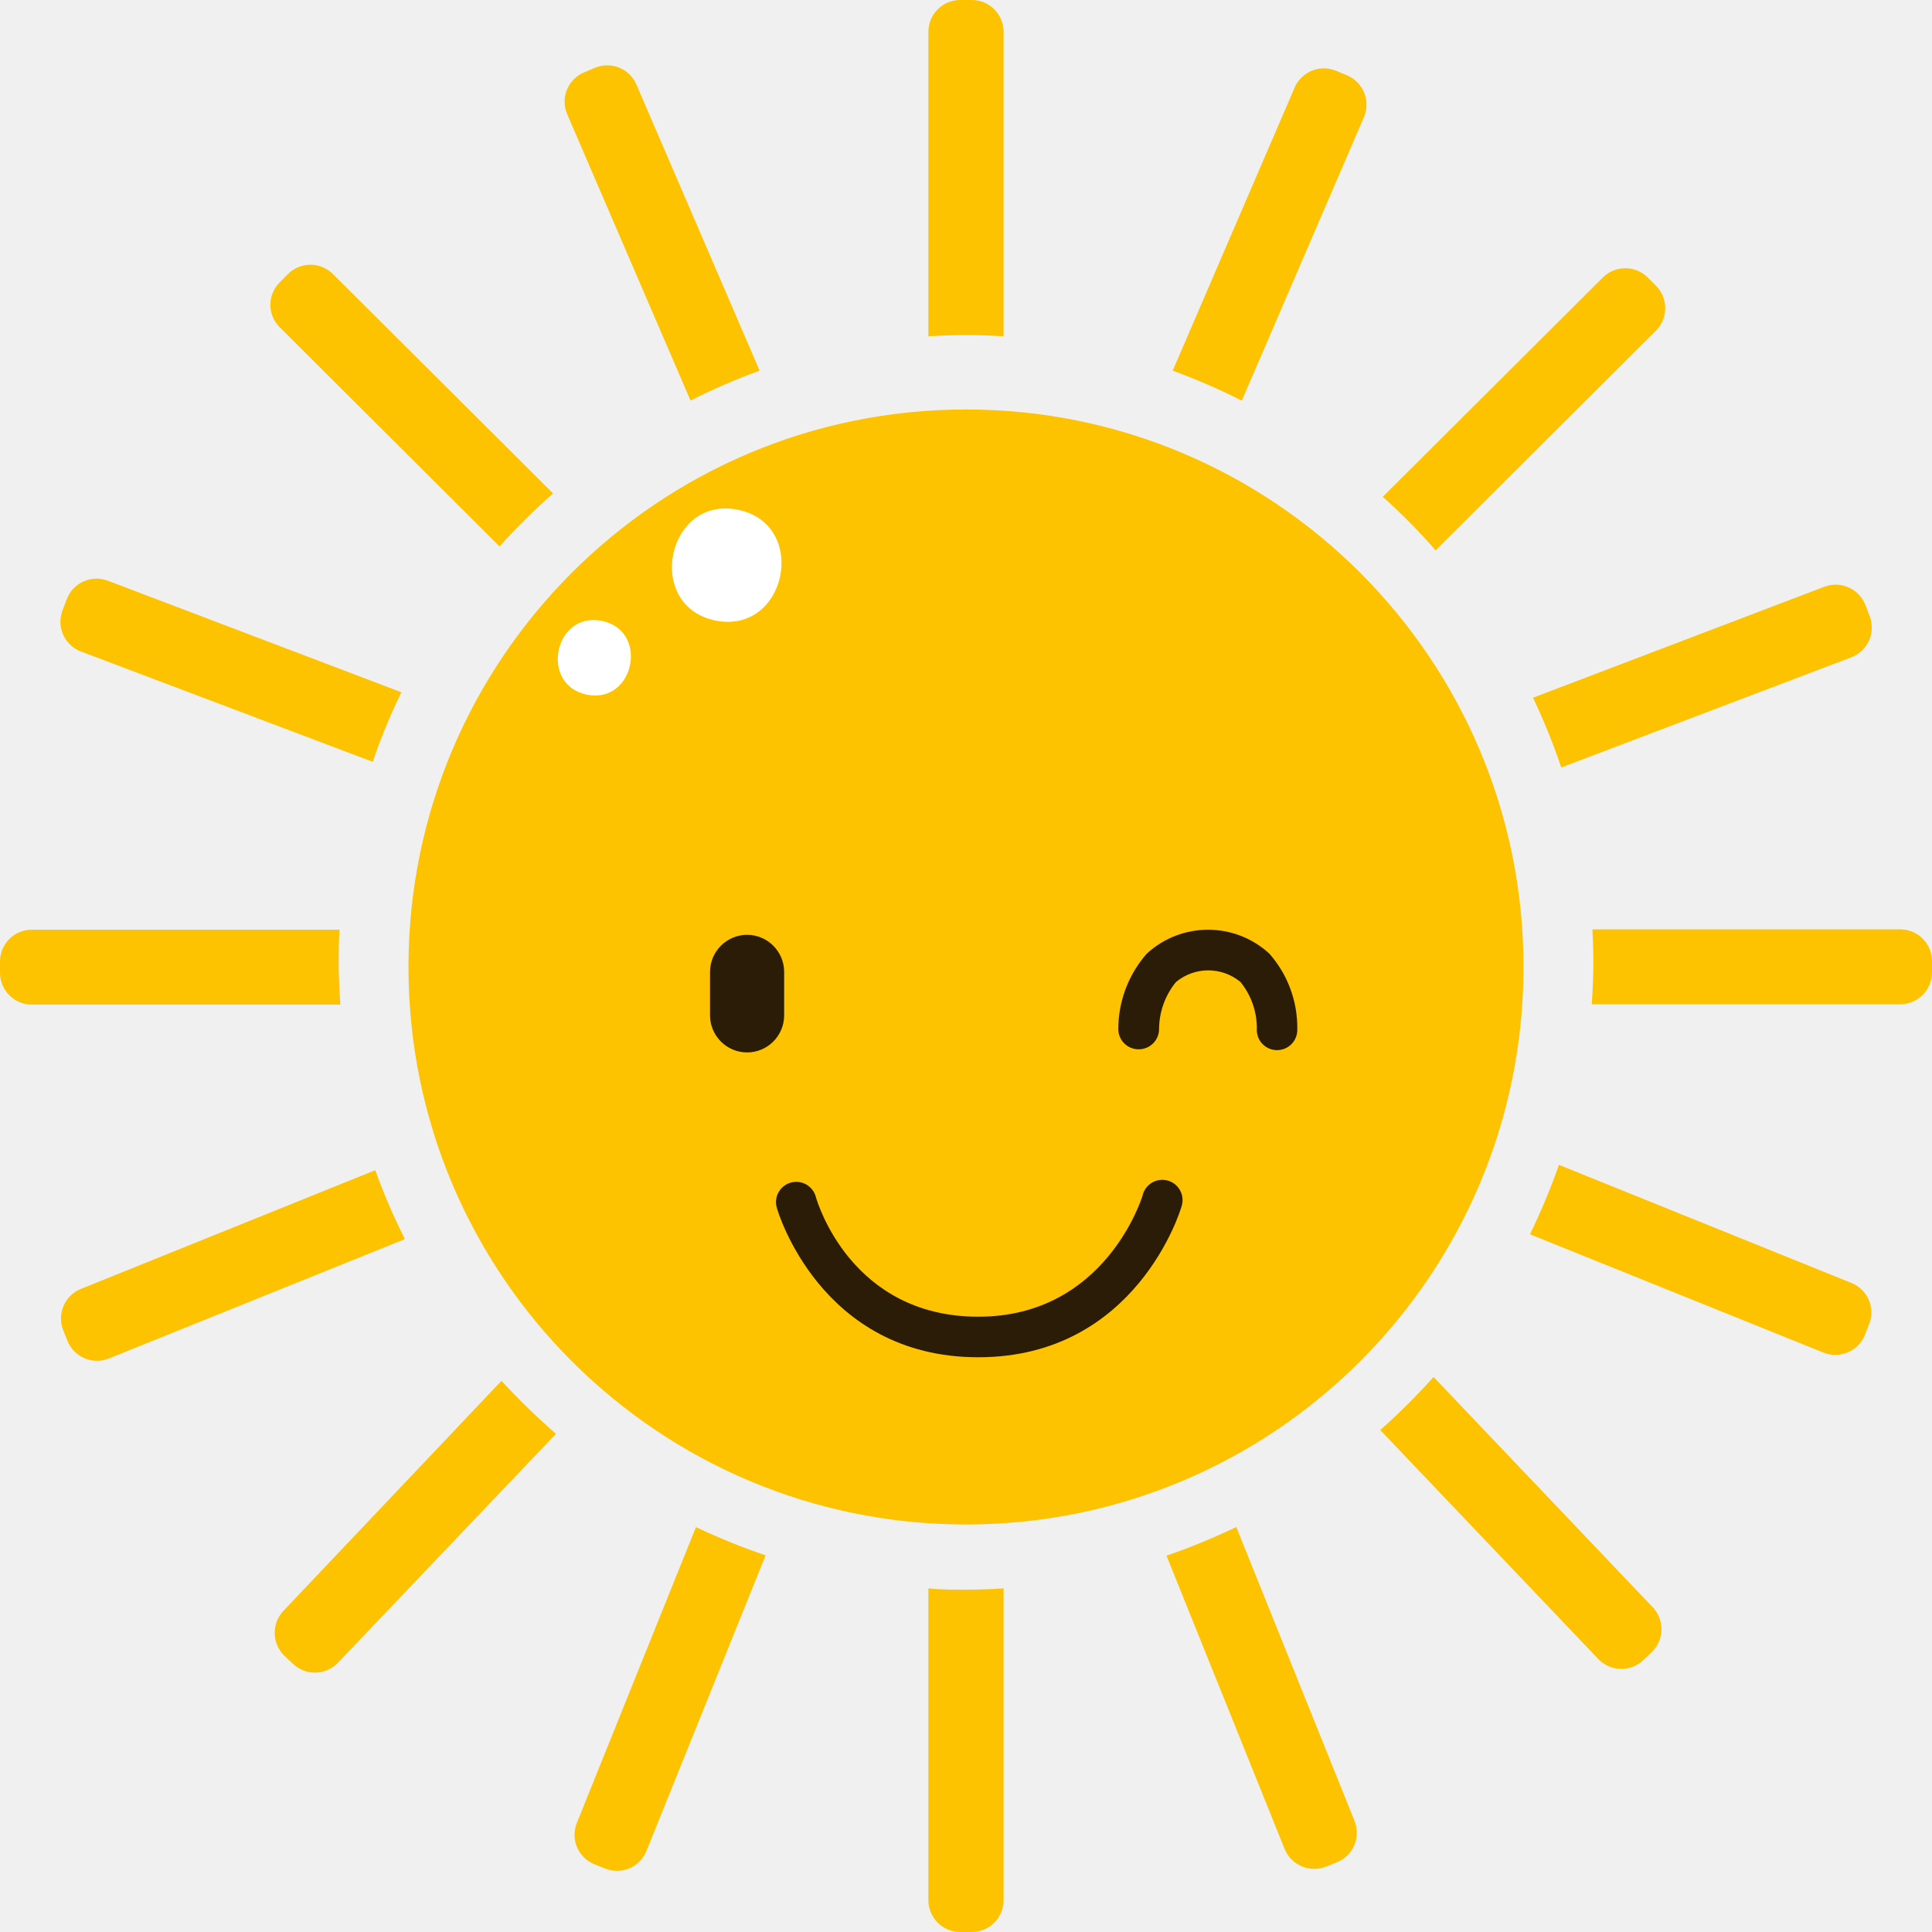
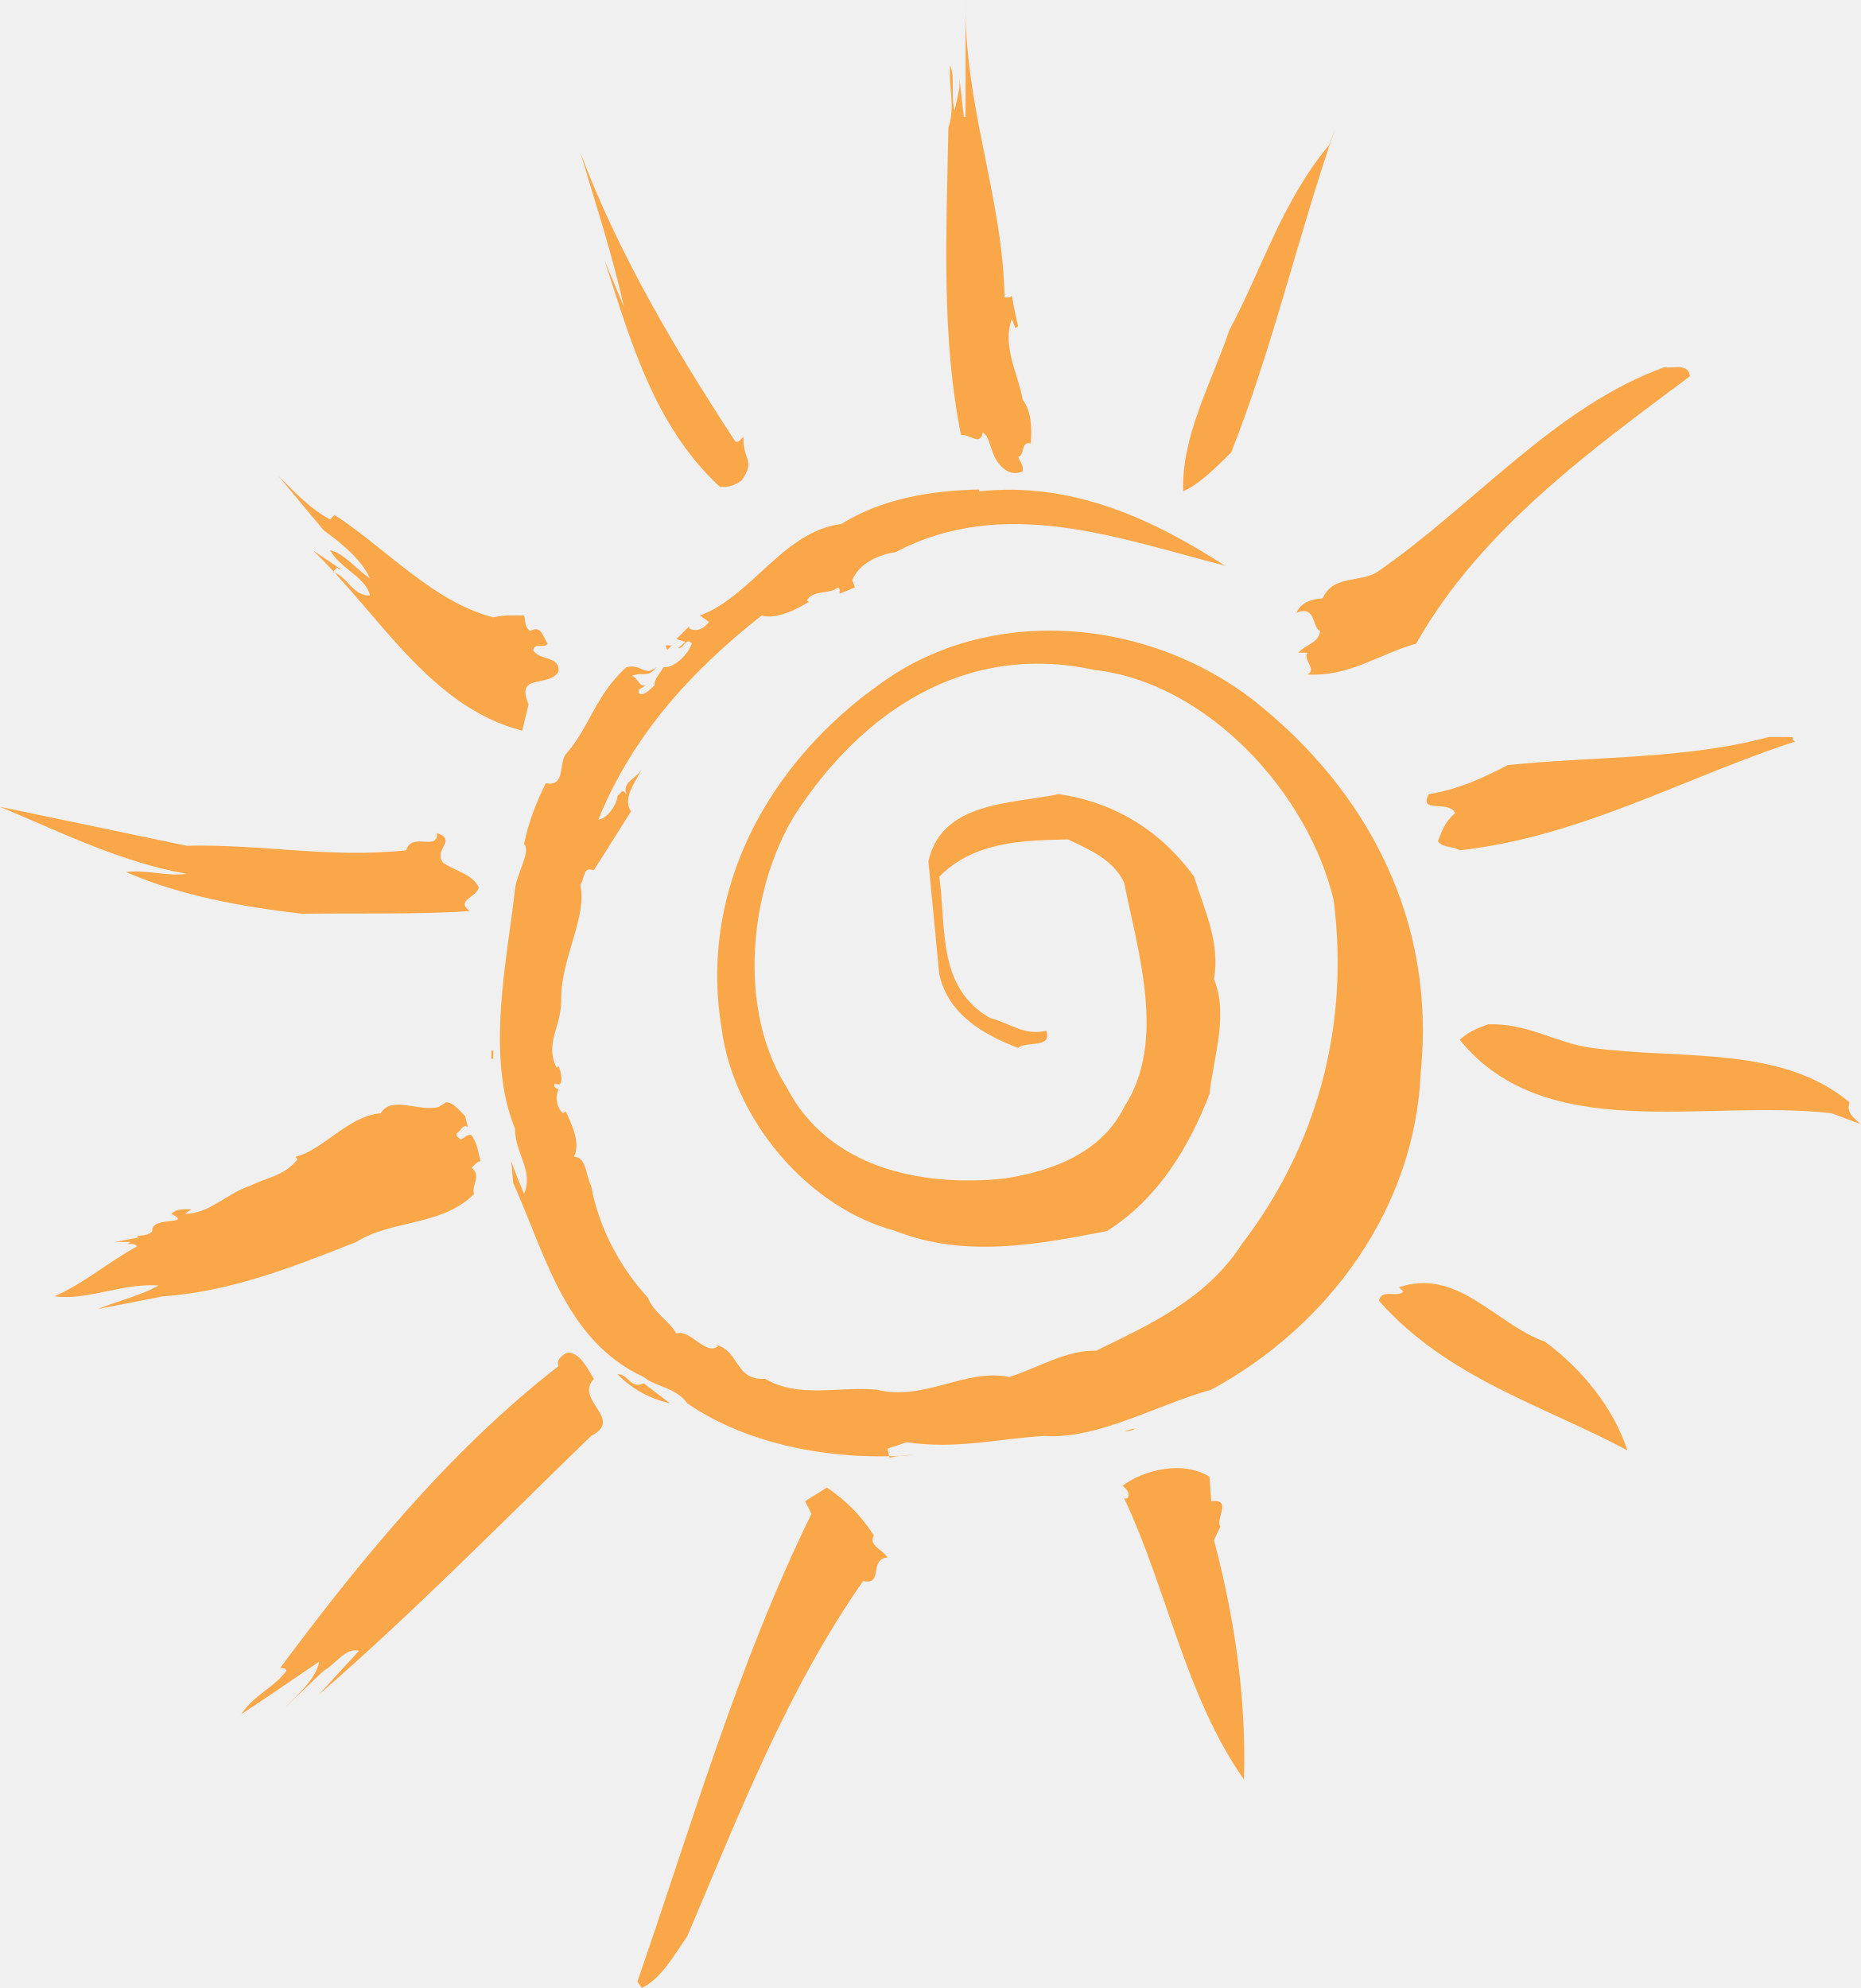
- <svg xmlns="http://www.w3.org/2000/svg" viewBox="0 0 177.22 177.22">
-   <defs>
-     <style>.cls-1{fill:#fdc300;}.cls-2{fill:#2b1c07;}.cls-3{fill:#fff;}</style>
+ <svg xmlns="http://www.w3.org/2000/svg" id="svg4562" width="309.176" height="330.417" xml:space="preserve" version="1.0">
+   <defs id="defs4565">
+     <clipPath clipPathUnits="userSpaceOnUse" id="clipPath4719">
+       <path d="M 56.132,145.133 L 170.278,145.133 L 170.278,21.293 L 56.132,21.293 L 56.132,145.133 z" clip-rule="evenodd" id="path4721" />
+     </clipPath>
+     <clipPath clipPathUnits="userSpaceOnUse" id="clipPath4725">
+       <path d="M 0,648 L 432,648 L 432,0 L 0,0 L 0,648 z" id="path4727" />
+     </clipPath>
+     <clipPath clipPathUnits="userSpaceOnUse" id="clipPath4731">
+       <path d="M 0,648.06 L 432,648.06 L 432,0.06 L 0,0.06 L 0,648.06 z" id="path4733" />
+     </clipPath>
+     <clipPath clipPathUnits="userSpaceOnUse" id="clipPath4741">
+       <path d="M 56.132,145.133 L 170.278,145.133 L 170.278,21.293 L 56.132,21.293 L 56.132,145.133 z" clip-rule="evenodd" id="path4743" />
+     </clipPath>
+     <clipPath clipPathUnits="userSpaceOnUse" id="clipPath4749">
+       <path d="M 0,648 L 432,648 L 432,0 L 0,0 L 0,648 z" id="path4751" />
+     </clipPath>
+     <clipPath clipPathUnits="userSpaceOnUse" id="clipPath4757">
+       <path d="M 0,648.06 L 432,648.06 L 432,0.06 L 0,0.06 L 0,648.06 z" id="path4759" />
+     </clipPath>
  </defs>
-   <g id="Layer_2" data-name="Layer 2">
-     <g id="Layer_1-2" data-name="Layer 1">
-       <path class="cls-1" d="M139.75,88.69A51.14,51.14,0,1,1,88.61,37.56,51.14,51.14,0,0,1,139.75,88.69Z" />
-       <path class="cls-1" d="M88.61,30.73c1.16,0,2.31.05,3.45.12V2.92A2.92,2.92,0,0,0,89.14,0H88.08a2.92,2.92,0,0,0-2.92,2.92V30.85C86.3,30.78,87.45,30.73,88.61,30.73Z" />
-       <path class="cls-1" d="M88.61,145.82c-1.16,0-2.31,0-3.45-.12v28.6a2.92,2.92,0,0,0,2.92,2.92h1.06a2.92,2.92,0,0,0,2.92-2.92V145.7C90.92,145.77,89.77,145.82,88.61,145.82Z" />
-       <path class="cls-1" d="M174.3,85.25H146.07c.05,1,.09,2,.09,3,0,1.3-.07,2.58-.15,3.87H174.3a2.92,2.92,0,0,0,2.92-2.92V88.17A2.91,2.91,0,0,0,174.3,85.25Z" />
-       <path class="cls-1" d="M31.07,88.28c0-1,0-2,.08-3H2.92A2.92,2.92,0,0,0,0,88.17v1.06a2.92,2.92,0,0,0,2.92,2.92h28.3C31.13,90.86,31.07,89.58,31.07,88.28Z" />
-       <path class="cls-1" d="M151.9,26.21l-.75-.75a2.92,2.92,0,0,0-4.13,0L126.84,45.57a57.62,57.62,0,0,1,4.85,4.91l20.2-20.14A2.92,2.92,0,0,0,151.9,26.21Z" />
-       <path class="cls-1" d="M46,126.66,26,147.76a2.93,2.93,0,0,0,.1,4.13l.77.73a2.92,2.92,0,0,0,4.13-.1l20-21A62.43,62.43,0,0,1,46,126.66Z" />
-       <path class="cls-1" d="M50.73,45.26,30.54,25.14a2.92,2.92,0,0,0-4.13,0l-.75.76a2.9,2.9,0,0,0,0,4.12l20.16,20.1A62.42,62.42,0,0,1,50.73,45.26Z" />
-       <path class="cls-1" d="M151.61,147.44,131.5,126.31a62.42,62.42,0,0,1-4.89,4.87l20,21a2.92,2.92,0,0,0,4.13.1l.77-.73A2.92,2.92,0,0,0,151.61,147.44Z" />
-       <path class="cls-1" d="M113.91,36.75l11.2-26a2.91,2.91,0,0,0-1.53-3.83l-1-.42A2.93,2.93,0,0,0,118.77,8L107.57,34A59.21,59.21,0,0,1,113.91,36.75Z" />
-       <path class="cls-1" d="M63.84,140.08,52.9,167.25A2.91,2.91,0,0,0,54.51,171l1,.4a2.91,2.91,0,0,0,3.79-1.62l10.93-27.11A60.22,60.22,0,0,1,63.84,140.08Z" />
-       <path class="cls-1" d="M63.34,36.74A57.25,57.25,0,0,1,69.68,34L58.38,7.76a2.91,2.91,0,0,0-3.83-1.53l-1,.42a2.91,2.91,0,0,0-1.52,3.83Z" />
-       <path class="cls-1" d="M113.4,140.07A59.36,59.36,0,0,1,107,142.7l10.84,26.91a2.93,2.93,0,0,0,3.8,1.61l1-.4a2.91,2.91,0,0,0,1.61-3.79Z" />
-       <path class="cls-1" d="M171.5,56.51l-.38-1a2.93,2.93,0,0,0-3.77-1.69L140.62,64a57.46,57.46,0,0,1,2.59,6.4l26.59-10.1A2.92,2.92,0,0,0,171.5,56.51Z" />
-       <path class="cls-1" d="M34.42,107.34l-27,10.89A2.93,2.93,0,0,0,5.79,122l.4,1a2.92,2.92,0,0,0,3.8,1.61l27.15-10.95A56.51,56.51,0,0,1,34.42,107.34Z" />
-       <path class="cls-1" d="M36.82,63.5,9.87,53.26A2.92,2.92,0,0,0,6.11,55l-.38,1a2.92,2.92,0,0,0,1.69,3.76L34.19,69.88A54.81,54.81,0,0,1,36.82,63.5Z" />
-       <path class="cls-1" d="M169.82,117.68,143,106.85a59.38,59.38,0,0,1-2.66,6.37l26.92,10.85a2.92,2.92,0,0,0,3.8-1.61l.39-1A2.91,2.91,0,0,0,169.82,117.68Z" />
-       <path class="cls-2" d="M68.53,96.54h0a3.41,3.41,0,0,1-3.4-3.39v-4a3.41,3.41,0,0,1,3.4-3.4h0a3.41,3.41,0,0,1,3.4,3.4v4A3.41,3.41,0,0,1,68.53,96.54Z" />
-       <path class="cls-2" d="M104.44,96.25a1.86,1.86,0,0,1-1.86-1.83,10.5,10.5,0,0,1,2.61-6.94,8.3,8.3,0,0,1,11.25,0A10.27,10.27,0,0,1,119,94.38a1.86,1.86,0,1,1-3.71-.08,6.73,6.73,0,0,0-1.5-4.22,4.63,4.63,0,0,0-5.92,0,6.89,6.89,0,0,0-1.55,4.3,1.86,1.86,0,0,1-1.84,1.87Z" />
-       <path class="cls-2" d="M89.74,124.5c-14.53,0-18.43-13.53-18.47-13.66a1.86,1.86,0,1,1,3.58-1c.13.44,3.23,10.94,14.89,10.94s15-10.94,15.05-11.05a1.86,1.86,0,1,1,3.57,1C108.32,110.89,104.27,124.5,89.74,124.5Z" />
-       <path class="cls-3" d="M65.63,56.92c6.55,1.32,8.6-8.83,2.06-10.16s-8.6,8.83-2.06,10.16Z" />
-       <path class="cls-3" d="M53.84,63.72c4.36.88,5.73-5.89,1.36-6.77s-5.73,5.89-1.36,6.77Z" />
+   <g id="g4569" transform="matrix(1.25,0,0,-1.25,-2.875811,798.0393)">
+     <path d="M 160.132,603.66 L 160.219,603.66 L 160.132,603.66" style="fill:#f9a749;fill-opacity:1;fill-rule:nonzero;stroke:none" id="path4595" />
+     <g id="g5207" transform="matrix(2.30724,0,0,2.30724,-136.436,314.961)">
+       <path id="path4735" style="fill:#f9a749;fill-opacity:1;fill-rule:nonzero;stroke:none" d="M 118.016,123.063 C 118.173,123.063 118.329,123.01 118.434,123.167 C 118.538,122.592 118.643,122.018 118.8,121.391 L 118.643,121.287 L 118.434,121.809 C 117.859,120.242 118.8,118.674 119.061,117.159 C 119.583,116.48 119.583,115.54 119.531,114.652 C 118.904,114.756 119.217,113.973 118.8,113.868 C 118.904,113.607 119.113,113.398 119.061,113.032 C 118.12,112.614 117.441,113.659 117.284,114.286 C 117.128,114.6 117.128,115.018 116.762,115.279 C 116.605,114.443 115.978,115.226 115.508,115.122 C 114.359,120.816 114.672,126.772 114.777,132.832 C 115.195,134.034 114.777,135.131 114.881,136.437 C 115.195,135.653 114.881,134.661 115.142,133.825 C 115.247,134.504 115.508,135.078 115.404,135.81 L 115.665,133.459 L 115.769,133.459 L 115.769,140.198 C 115.665,134.138 117.911,128.862 118.016,123.063" />
+       <path id="path4761" style="fill:#f9a749;fill-opacity:1;fill-rule:nonzero;stroke:none" d="M 115.926,131.056 L 115.769,133.198 L 115.926,131.422 L 115.926,131.056" />
+       <path id="path4763" style="fill:#f9a749;fill-opacity:1;fill-rule:nonzero;stroke:none" d="M 131.076,114.129 C 130.188,113.241 129.248,112.301 128.307,111.883 C 128.203,115.07 129.927,118.1 130.972,121.182 C 132.853,124.682 134.002,128.6 136.719,131.84 L 137.084,132.832 C 134.942,126.668 133.479,120.19 131.076,114.129" />
+       <path id="path4765" style="fill:#f9a749;fill-opacity:1;fill-rule:nonzero;stroke:none" d="M 102.5,114.756 C 102.709,114.652 102.813,114.913 102.97,115.018 C 102.918,113.659 103.701,113.711 102.866,112.51 C 102.5,112.249 102.134,112.092 101.612,112.144 C 97.746,115.697 96.388,120.869 94.977,125.153 L 96.074,122.54 C 95.447,125.414 94.455,128.444 93.566,131.422 C 95.761,125.57 99.052,120.033 102.5,114.756" />
+       <path id="path4767" style="fill:#f9a749;fill-opacity:1;fill-rule:nonzero;stroke:none" d="M 115.508,126.197 L 115.665,123.533 L 115.508,126.197" />
+       <path id="path4769" style="fill:#f9a749;fill-opacity:1;fill-rule:nonzero;stroke:none" d="M 157.511,118.518 C 151.921,114.338 145.443,109.689 141.734,103.106 C 139.644,102.532 137.868,101.173 135.465,101.33 C 136.039,101.591 135.203,102.166 135.465,102.584 L 134.942,102.584 C 135.36,103.054 136.144,103.159 136.196,103.838 C 135.726,103.994 135.987,105.353 134.838,104.882 C 135.099,105.509 135.726,105.666 136.353,105.718 C 136.928,107.077 138.495,106.607 139.487,107.233 C 145.025,111.047 149.779,116.794 156.048,119.04 C 156.571,118.936 157.406,119.301 157.511,118.518" />
+       <path id="path4771" style="fill:#f9a749;fill-opacity:1;fill-rule:nonzero;stroke:none" d="M 79.148,110.263 L 79.409,110.525 C 82.439,108.54 85.103,105.509 88.551,104.621 C 89.283,104.778 89.596,104.726 90.327,104.726 C 90.432,104.464 90.327,104.047 90.693,103.838 C 91.32,104.203 91.424,103.472 91.686,103.106 C 91.477,102.793 91.007,103.211 90.85,102.741 C 91.163,102.114 92.417,102.427 92.312,101.487 C 91.738,100.546 89.805,101.435 90.589,99.606 L 90.223,98.091 C 84.894,99.449 81.969,104.83 78.155,108.487 L 79.774,107.39 C 79.67,107.338 79.618,107.442 79.565,107.495 L 79.304,107.233 C 80.192,106.972 80.401,105.875 81.446,105.875 C 81.237,106.92 79.722,107.442 79.148,108.487 C 79.931,108.331 80.662,107.39 81.446,106.868 C 80.976,107.913 79.931,108.801 78.782,109.637 L 76.17,112.771 C 77.215,111.726 77.998,110.89 79.148,110.263" />
+       <path id="path4773" style="fill:#f9a749;fill-opacity:1;fill-rule:nonzero;stroke:none" d="M 116.553,111.883 C 121.934,112.458 126.583,110.263 130.711,107.599 C 124.598,109.166 118.016,111.674 111.747,108.383 C 110.754,108.226 109.657,107.756 109.239,106.763 L 109.396,106.345 L 108.508,105.98 C 108.508,106.136 108.56,106.293 108.403,106.345 C 107.985,105.927 107.045,106.241 106.627,105.614 L 106.732,105.509 C 106.209,105.196 104.955,104.464 104.015,104.726 C 99.836,101.435 96.544,97.725 94.611,92.971 C 95.082,92.971 95.708,93.859 95.708,94.33 C 95.865,94.434 95.917,94.643 96.074,94.591 L 96.231,94.434 C 95.917,95.165 96.962,95.374 97.119,95.949 C 96.962,95.374 95.917,94.277 96.492,93.441 L 94.35,90.046 C 93.671,90.307 93.828,89.471 93.566,89.21 C 93.984,87.381 92.469,84.978 92.469,82.68 C 92.521,81.008 91.477,80.12 92.208,78.657 L 92.312,78.761 C 92.417,78.605 92.73,77.403 92.104,77.769 C 91.947,77.455 92.365,77.455 92.312,77.403 C 92.104,76.985 92.208,76.358 92.574,76.045 L 92.73,76.149 C 93.044,75.47 93.619,74.321 93.201,73.537 C 93.932,73.537 93.88,72.44 94.193,71.865 C 94.611,69.567 95.761,67.268 97.485,65.387 C 97.746,64.604 98.686,64.081 99.104,63.35 C 99.94,63.611 100.776,62.044 101.507,62.618 L 101.351,62.723 C 102.813,62.305 102.448,60.633 104.224,60.738 C 106.157,59.588 108.508,60.32 110.65,60.111 C 113.419,59.432 115.769,61.364 118.277,60.842 C 119.949,61.364 121.568,62.41 123.292,62.357 C 126.27,63.82 129.614,65.283 131.703,68.522 C 135.935,74.06 137.92,80.903 136.98,88.322 C 135.517,94.486 129.718,100.86 123.188,101.591 C 115.769,103.211 109.761,99.188 105.896,93.18 C 103.283,88.844 102.604,82 105.478,77.508 C 107.829,72.963 113.105,71.761 118.016,72.283 C 120.732,72.701 123.606,73.746 124.912,76.41 C 127.367,80.172 125.695,85.344 124.912,89.314 C 124.285,90.673 122.874,91.247 121.673,91.822 C 118.904,91.77 116.239,91.665 114.254,89.68 C 114.672,86.754 114.098,83.306 117.18,81.53 C 118.277,81.269 119.113,80.485 120.419,80.799 C 120.785,79.754 119.27,80.224 118.8,79.806 C 116.762,80.59 114.777,81.739 114.254,84.038 L 113.627,90.568 C 114.411,94.016 118.382,93.859 121.15,94.434 C 124.337,93.964 127.001,92.344 128.934,89.68 C 129.509,87.799 130.45,85.919 130.084,83.777 C 130.92,81.687 130.084,79.441 129.823,77.142 C 128.673,74.164 126.897,71.134 123.919,69.253 C 119.897,68.47 115.717,67.686 111.747,69.253 C 106.627,70.611 102.395,75.731 101.716,80.903 C 100.306,89.367 104.851,96.889 111.642,101.33 C 117.843,105.286 126.397,104.445 132.33,99.867 C 138.965,94.643 142.883,87.12 141.995,78.396 C 141.682,70.664 136.771,63.82 129.927,60.111 C 126.74,59.223 123.397,57.238 120.314,57.446 C 117.65,57.289 115.299,56.663 112.374,57.081 L 111.276,56.715 L 111.381,56.193 C 111.851,56.297 112.269,56.349 112.792,56.349 C 108.299,55.984 103.283,56.872 99.731,59.327 C 99.052,60.267 97.902,60.267 97.223,60.842 C 92.678,62.932 91.529,67.999 89.701,72.022 L 89.596,73.276 C 89.805,72.649 90.066,72.022 90.327,71.395 C 90.902,72.754 89.805,73.694 89.805,75.157 C 88.081,79.388 89.387,85.031 89.805,88.949 C 89.91,89.889 90.745,91.143 90.327,91.561 C 90.589,92.814 91.007,93.912 91.581,95.061 C 92.73,94.852 92.312,96.158 92.73,96.733 C 94.089,98.248 94.455,100.181 96.231,101.748 C 97.171,101.957 97.223,101.173 97.955,101.748 C 97.432,101.069 97.171,101.539 96.492,101.226 C 96.805,101.33 96.962,100.546 97.328,100.703 C 97.223,100.546 96.805,100.546 96.962,100.233 C 97.276,100.076 97.589,100.494 97.85,100.703 C 97.798,101.017 98.111,101.33 98.373,101.748 C 99.104,101.696 99.888,102.688 99.992,103.106 C 99.679,103.524 99.522,102.793 99.209,102.845 L 99.626,103.211 L 99.104,103.367 L 99.836,104.099 L 99.836,103.994 C 100.253,103.733 100.724,103.994 100.985,104.36 L 100.462,104.726 C 103.44,105.823 105.269,109.584 108.612,110.002 C 110.859,111.413 113.68,111.935 116.553,111.987 L 116.553,111.883" />
+       <path id="path4775" style="fill:#f9a749;fill-opacity:1;fill-rule:nonzero;stroke:none" d="M 114.777,110.368 C 114.254,110.211 113.836,109.689 113.157,109.898 C 113.627,110.211 114.254,110.211 114.777,110.368" />
+       <path id="path4777" style="fill:#f9a749;fill-opacity:1;fill-rule:nonzero;stroke:none" d="M 112.008,110.263 L 112.53,110.263 L 112.008,110.263" />
+       <path id="path4779" style="fill:#f9a749;fill-opacity:1;fill-rule:nonzero;stroke:none" d="M 101.246,103.733 L 100.619,103.106 L 101.246,103.733" />
+       <path id="path4781" style="fill:#f9a749;fill-opacity:1;fill-rule:nonzero;stroke:none" d="M 98.582,102.741 L 98.477,103.002 L 98.843,103.002 L 98.582,102.741" />
+       <path id="path4783" style="fill:#f9a749;fill-opacity:1;fill-rule:nonzero;stroke:none" d="M 98.843,102.584 L 98.216,102.114 L 98.843,102.584" />
+       <path id="path4785" style="fill:#f9a749;fill-opacity:1;fill-rule:nonzero;stroke:none" d="M 96.231,100.964 L 95.865,100.599 L 96.231,100.964" />
+       <path id="path4787" style="fill:#f9a749;fill-opacity:1;fill-rule:nonzero;stroke:none" d="M 91.842,98.718 L 91.686,98.091 L 91.842,98.718" />
+       <path id="path4789" style="fill:#f9a749;fill-opacity:1;fill-rule:nonzero;stroke:none" d="M 163.414,97.725 C 163.414,97.569 163.466,97.516 163.571,97.464 C 157.145,95.374 151.242,91.979 144.241,91.195 C 143.876,91.456 143.301,91.3 142.988,91.717 C 143.197,92.292 143.406,92.867 143.98,93.337 C 143.615,94.121 141.838,93.285 142.465,94.434 C 144.137,94.695 145.6,95.374 147.01,96.106 C 152.025,96.628 157.197,96.419 162.056,97.725 L 163.414,97.725" />
+       <path id="path4791" style="fill:#f9a749;fill-opacity:1;fill-rule:nonzero;stroke:none" d="M 70.893,91.456 C 75.334,91.561 79.095,90.725 83.536,91.195 C 83.849,92.292 85.364,91.091 85.312,92.188 C 86.514,91.77 85.051,91.247 85.678,90.464 C 86.409,89.994 87.402,89.785 87.715,89.053 C 87.611,88.478 86.357,88.322 87.193,87.695 C 84.32,87.486 80.453,87.59 77.528,87.538 C 73.976,87.956 70.528,88.583 67.393,89.941 C 68.49,90.098 69.796,89.68 70.893,89.837 C 67.08,90.516 63.632,92.24 60.131,93.703 L 70.893,91.456" />
+       <path id="path4793" style="fill:#f9a749;fill-opacity:1;fill-rule:nonzero;stroke:none" d="M 94.35,93.703 L 94.193,93.337 L 94.35,93.703" />
+       <path id="path4795" style="fill:#f9a749;fill-opacity:1;fill-rule:nonzero;stroke:none" d="M 151.869,79.806 C 156.988,79.127 162.787,79.963 166.705,76.672 C 166.497,76.045 166.967,75.783 167.333,75.418 L 165.661,76.045 C 158.295,76.881 149.204,74.164 144.241,80.276 C 144.764,80.746 145.182,80.903 145.861,81.164 C 148.107,81.269 149.831,80.067 151.869,79.806" />
+       <path id="path4797" style="fill:#f9a749;fill-opacity:1;fill-rule:nonzero;stroke:none" d="M 88.447,79.649 L 88.552,79.649 L 88.552,79.179 L 88.447,79.179 L 88.447,79.649 z" />
+       <path id="path4799" style="fill:#f9a749;fill-opacity:1;fill-rule:nonzero;stroke:none" d="M 85.835,76.672 C 86.305,76.672 86.67,76.097 86.932,75.888 L 87.088,75.261 C 86.775,75.418 86.67,75 86.461,74.895 C 86.357,74.686 86.618,74.634 86.67,74.53 C 86.932,74.634 87.036,74.843 87.297,74.791 C 87.663,74.216 87.663,73.903 87.82,73.276 C 87.611,73.276 87.454,73.015 87.297,72.91 C 87.924,72.44 87.245,71.813 87.454,71.395 C 85.573,69.514 82.752,69.932 80.662,68.626 C 77.11,67.216 73.401,65.753 69.535,65.492 L 65.774,64.76 C 66.923,65.231 68.281,65.544 69.274,66.119 C 67.236,66.276 65.147,65.231 63.266,65.492 C 65.042,66.276 66.296,67.425 68.02,68.365 C 67.915,68.574 67.654,68.47 67.497,68.522 L 67.654,68.626 L 66.766,68.626 L 68.124,68.888 L 68.02,68.992 C 67.968,68.992 68.699,68.94 68.908,69.253 C 68.803,70.141 71.311,69.567 70.005,70.246 C 70.319,70.559 70.737,70.507 71.155,70.507 L 70.789,70.246 C 72.199,70.246 73.14,71.395 74.55,71.865 C 75.49,72.336 76.535,72.44 77.267,73.38 L 77.162,73.537 C 78.73,73.903 80.192,75.888 82.073,76.045 C 82.7,77.09 84.267,76.097 85.417,76.41 L 85.835,76.672" />
+       <path id="path4801" style="fill:#f9a749;fill-opacity:1;fill-rule:nonzero;stroke:none" d="M 91.215,74.634 L 91.32,74.791 L 91.581,74.373 C 90.798,74.06 91.477,72.963 91.477,72.649 C 91.007,73.851 90.745,75 90.693,76.254 C 91.059,76.097 90.484,74.948 91.215,74.634" />
+       <path id="path4803" style="fill:#f9a749;fill-opacity:1;fill-rule:nonzero;stroke:none" d="M 90.85,71.029 C 90.693,70.925 90.693,70.768 90.693,70.611 L 90.432,71.395 L 90.85,71.029" />
+       <path id="path4805" style="fill:#f9a749;fill-opacity:1;fill-rule:nonzero;stroke:none" d="M 90.954,70.507 L 91.059,69.985 L 90.954,70.507" />
+       <path id="path4807" style="fill:#f9a749;fill-opacity:1;fill-rule:nonzero;stroke:none" d="M 149.152,62.88 C 151.346,61.26 153.123,59.014 153.906,56.61 C 149.152,59.171 143.562,60.738 139.592,65.231 C 139.749,65.962 140.584,65.387 141.002,65.753 L 140.741,66.014 C 144.137,67.164 146.331,63.872 149.152,62.88" />
+       <path id="path4809" style="fill:#f9a749;fill-opacity:1;fill-rule:nonzero;stroke:none" d="M 94.35,60.738 C 93.201,59.484 96.126,58.439 94.193,57.446 C 89.335,52.745 83.902,47.207 78.521,42.557 L 80.819,45.065 C 80.036,45.274 79.409,44.229 78.782,43.916 L 76.535,41.774 C 77.371,42.61 78.364,43.498 78.521,44.438 C 77.058,43.446 75.543,42.401 74.028,41.408 C 74.864,42.61 75.909,42.923 76.64,43.916 C 76.588,44.072 76.431,44.072 76.274,44.072 C 80.819,50.185 86.043,56.61 92.312,61.469 C 92.156,61.835 92.574,62.149 92.835,62.253 C 93.566,62.253 93.984,61.313 94.35,60.738" />
+       <path id="path4811" style="fill:#f9a749;fill-opacity:1;fill-rule:nonzero;stroke:none" d="M 97.223,60.477 L 98.738,59.327 C 97.589,59.588 96.596,60.111 95.708,60.999 C 96.335,61.051 96.44,60.111 97.223,60.477" />
+       <path id="path4813" style="fill:#f9a749;fill-opacity:1;fill-rule:nonzero;stroke:none" d="M 125.539,57.864 C 125.382,57.76 125.173,57.708 124.912,57.708 C 125.121,57.76 125.33,57.864 125.539,57.864" />
+       <path id="path4815" style="fill:#f9a749;fill-opacity:1;fill-rule:nonzero;stroke:none" d="M 129.927,53.685 C 131.181,53.842 130.136,52.64 130.45,52.222 L 130.084,51.438 C 131.233,47.102 131.964,42.401 131.808,37.647 C 128.412,42.505 127.419,48.513 124.912,53.842 L 125.069,53.842 C 125.33,54.103 125.016,54.416 124.807,54.573 C 126.061,55.514 128.307,56.036 129.823,55.096 L 129.927,53.685" />
+       <path id="path4817" style="fill:#f9a749;fill-opacity:1;fill-rule:nonzero;stroke:none" d="M 110.493,51.7 C 110.127,51.177 111.015,50.864 111.276,50.446 C 110.179,50.342 111.067,48.827 109.866,49.087 C 105.425,42.714 102.709,35.609 99.731,28.609 C 99,27.564 98.268,26.206 97.119,25.631 L 96.858,25.997 C 99.992,35.034 102.657,44.333 106.888,52.954 L 106.523,53.685 L 107.776,54.469 C 108.873,53.737 109.709,52.901 110.493,51.7" />
    </g>
  </g>
</svg>
